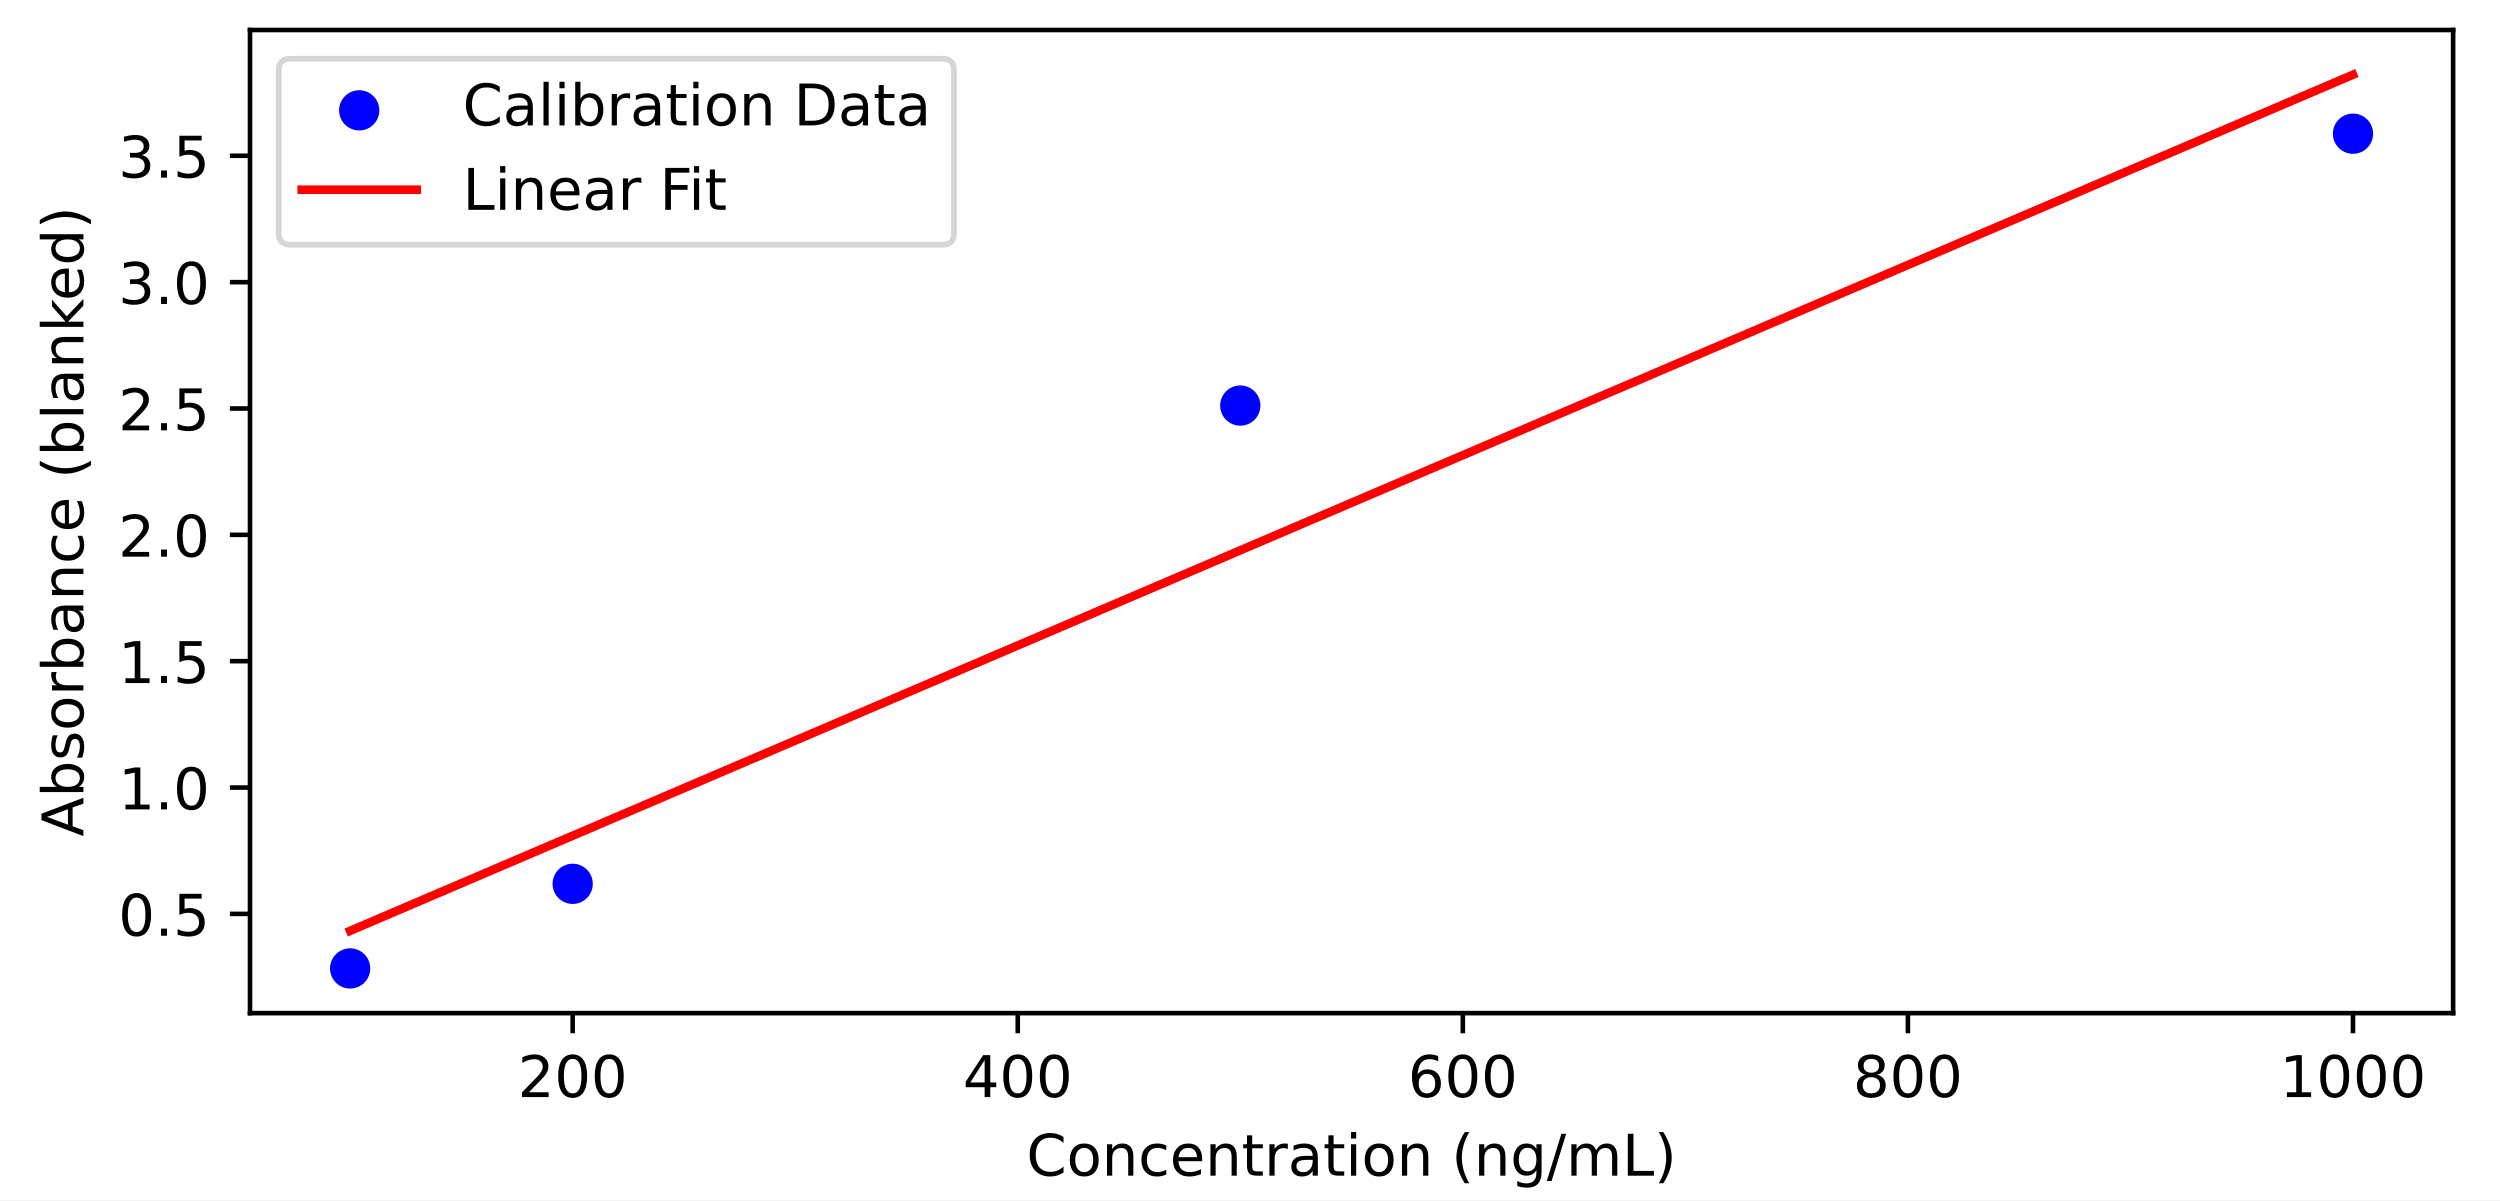
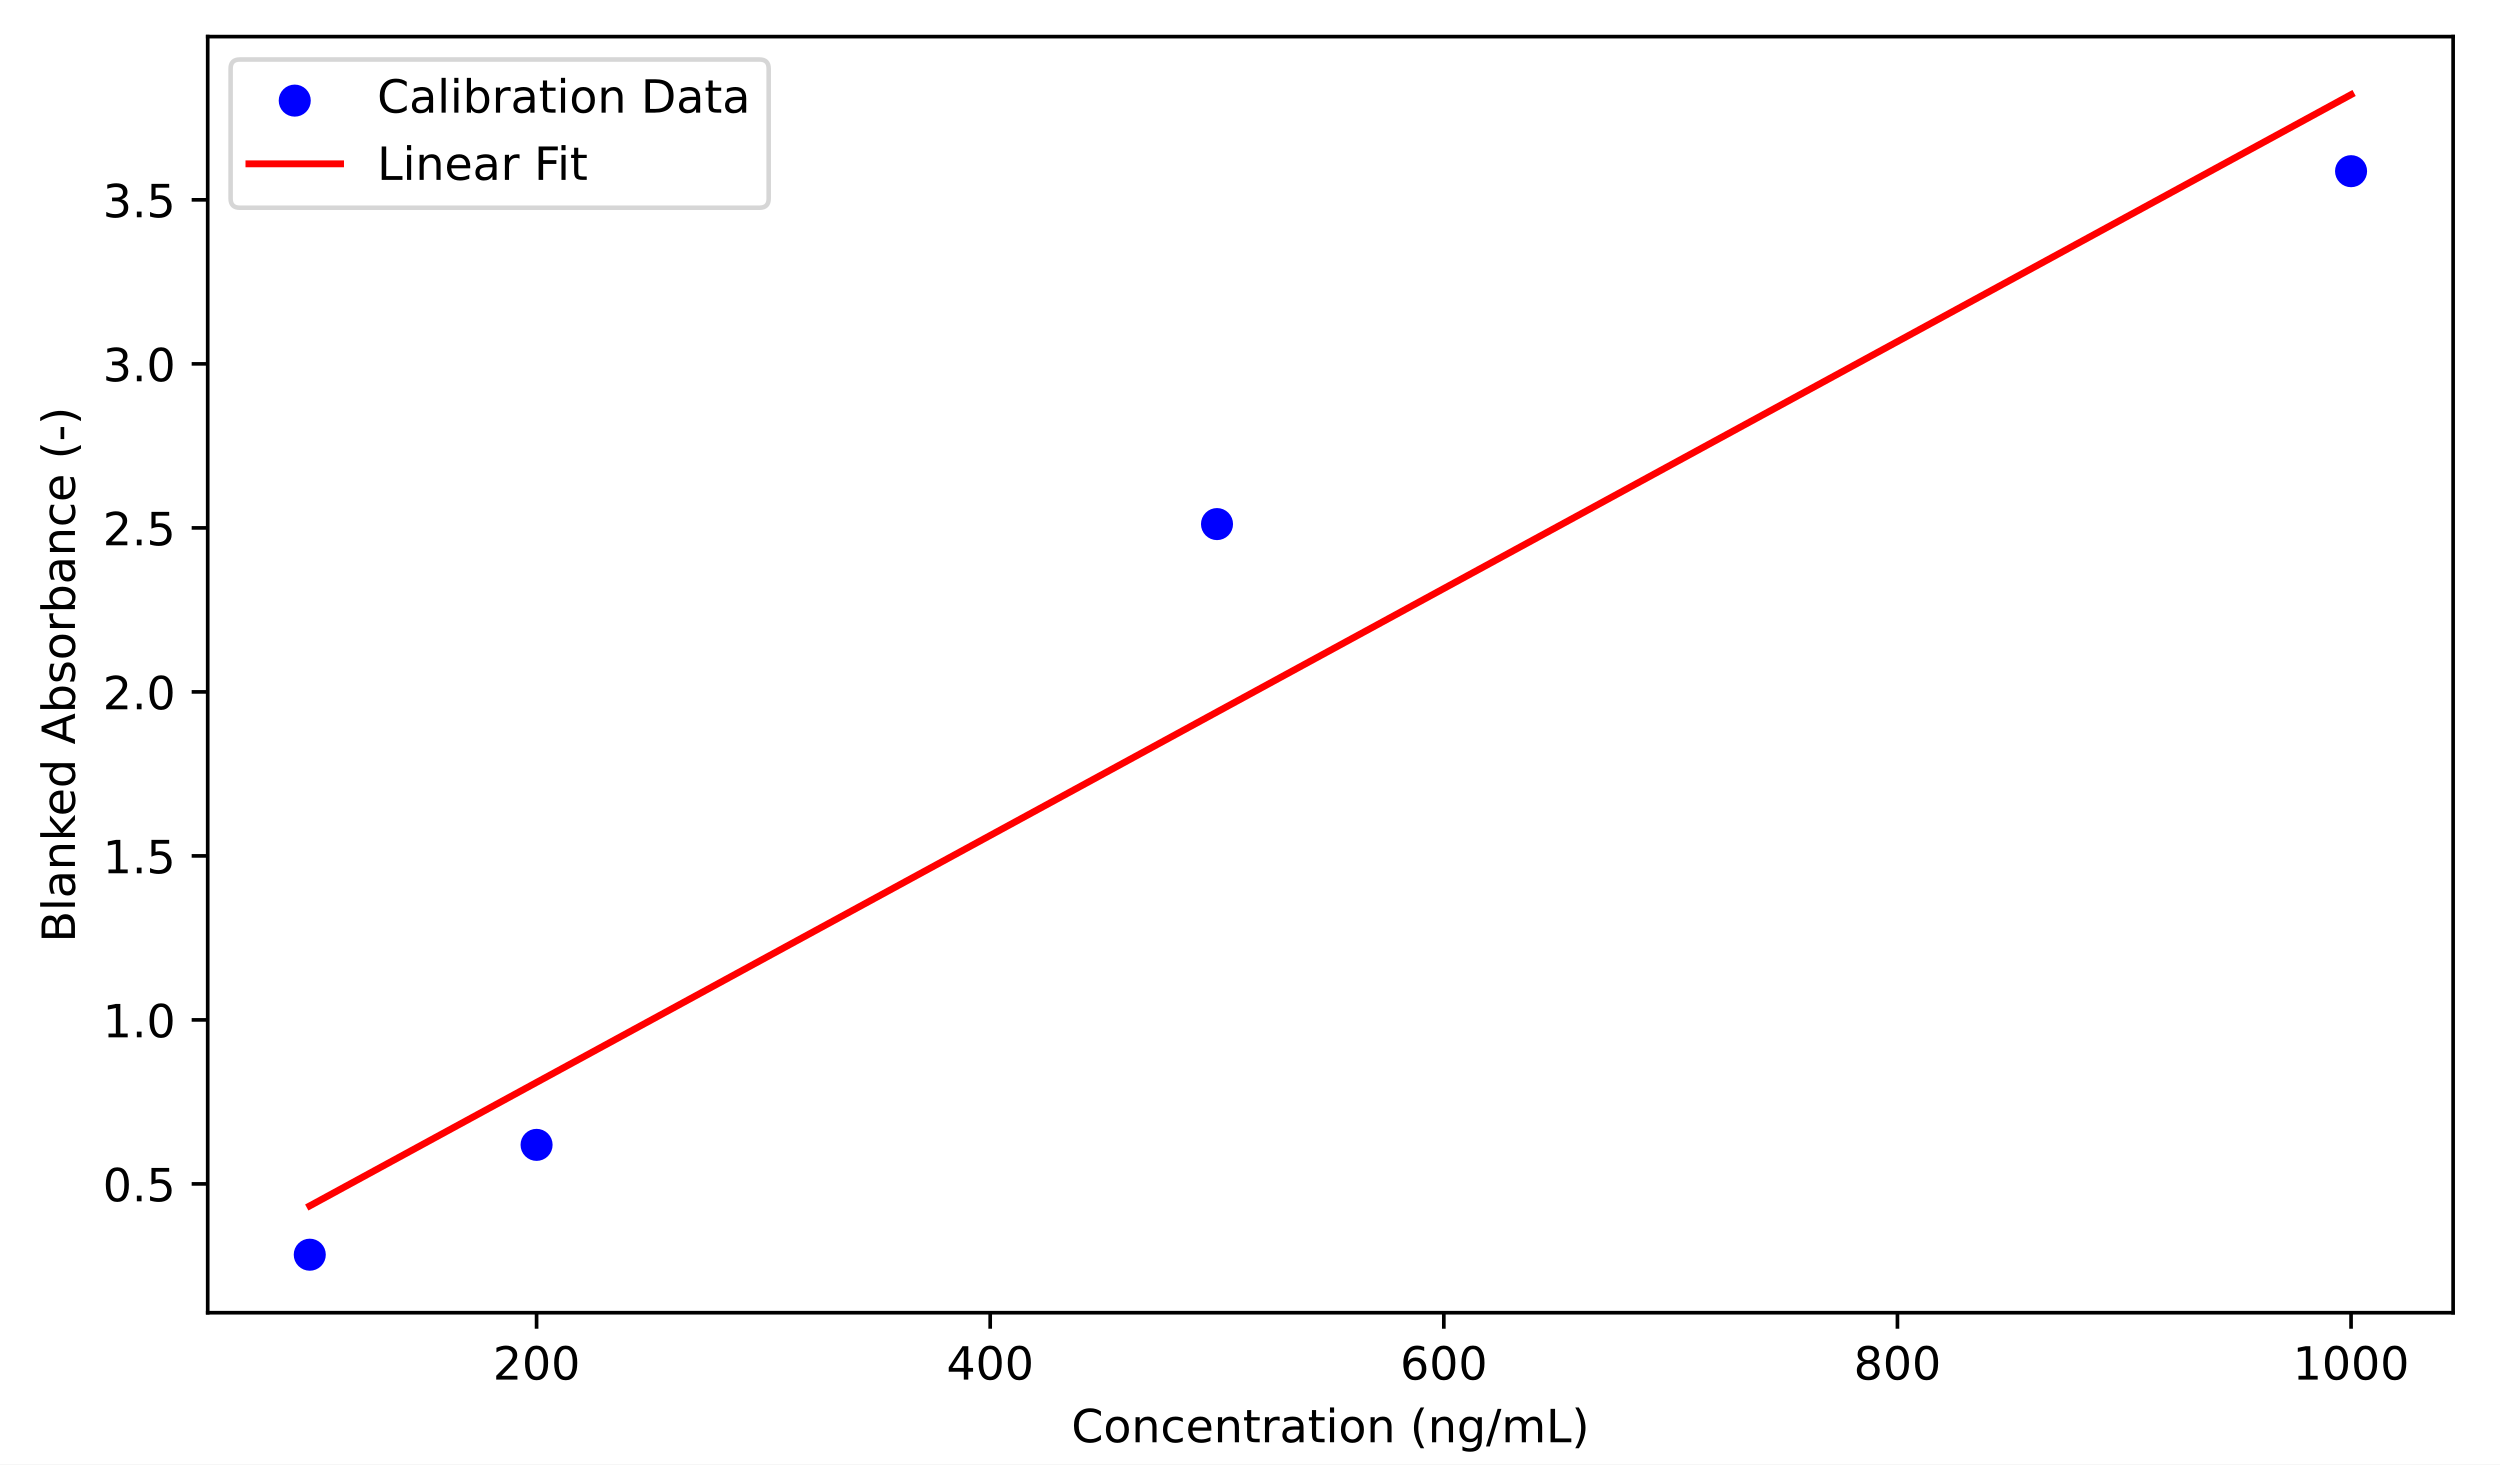
- <svg xmlns="http://www.w3.org/2000/svg" xmlns:xlink="http://www.w3.org/1999/xlink" width="434.88pt" height="208.8pt" viewBox="0 0 434.88 208.8" version="1.1">
+ <svg xmlns="http://www.w3.org/2000/svg" xmlns:xlink="http://www.w3.org/1999/xlink" width="545.76pt" height="319.68pt" viewBox="0 0 545.76 319.68" version="1.1">
  <defs>
    <style type="text/css">*{stroke-linejoin: round; stroke-linecap: butt}</style>
  </defs>
  <g id="figure_1">
    <g id="patch_1">
-       <path d="M 0 208.8  L 434.88 208.8  L 434.88 0  L 0 0  z " style="fill: #ffffff" />
+       <path d="M 0 319.68  L 545.76 319.68  L 545.76 0  L 0 0  z " style="fill: #ffffff" />
    </g>
    <g id="axes_1">
      <g id="patch_2">
-         <path d="M 43.488 176.237  L 426.726 176.237  L 426.726 5.22  L 43.488 5.22  z " style="fill: #ffffff" />
+         <path d="M 45.343 286.57  L 535.527 286.57  L 535.527 7.992  L 45.343 7.992  z " style="fill: #ffffff" />
      </g>
      <g id="PathCollection_1">
        <defs>
-           <path id="ma71c73b370" d="M 0 3  C 0.796 3 1.559 2.684 2.121 2.121  C 2.684 1.559 3 0.796 3 0  C 3 -0.796 2.684 -1.559 2.121 -2.121  C 1.559 -2.684 0.796 -3 0 -3  C -0.796 -3 -1.559 -2.684 -2.121 -2.121  C -2.684 -1.559 -3 -0.796 -3 0  C -3 0.796 -2.684 1.559 -2.121 2.121  C -1.559 2.684 -0.796 3 0 3  z " style="stroke: #0000ff" />
+           <path id="mc9900d77aa" d="M 0 3  C 0.796 3 1.559 2.684 2.121 2.121  C 2.684 1.559 3 0.796 3 0  C 3 -0.796 2.684 -1.559 2.121 -2.121  C 1.559 -2.684 0.796 -3 0 -3  C -0.796 -3 -1.559 -2.684 -2.121 -2.121  C -2.684 -1.559 -3 -0.796 -3 0  C -3 0.796 -2.684 1.559 -2.121 2.121  C -1.559 2.684 -0.796 3 0 3  z " style="stroke: #0000ff" />
        </defs>
-         <g clip-path="url(#p83f3b3604f)">
-           <use xlink:href="#ma71c73b370" x="60.908" y="168.464" style="fill: #0000ff; stroke: #0000ff" />
-           <use xlink:href="#ma71c73b370" x="99.619" y="153.744" style="fill: #0000ff; stroke: #0000ff" />
-           <use xlink:href="#ma71c73b370" x="215.752" y="70.55" style="fill: #0000ff; stroke: #0000ff" />
-           <use xlink:href="#ma71c73b370" x="409.306" y="23.254" style="fill: #0000ff; stroke: #0000ff" />
+         <g clip-path="url(#p4450bff9c7)">
+           <use xlink:href="#mc9900d77aa" x="67.624" y="273.908" style="fill: #0000ff; stroke: #0000ff" />
+           <use xlink:href="#mc9900d77aa" x="117.137" y="249.93" style="fill: #0000ff; stroke: #0000ff" />
+           <use xlink:href="#mc9900d77aa" x="265.678" y="114.41" style="fill: #0000ff; stroke: #0000ff" />
+           <use xlink:href="#mc9900d77aa" x="513.246" y="37.369" style="fill: #0000ff; stroke: #0000ff" />
        </g>
      </g>
      <g id="matplotlib.axis_1">
        <g id="xtick_1">
          <g id="line2d_1">
            <defs>
-               <path id="m58312b5a29" d="M 0 0  L 0 3.5  " style="stroke: #000000; stroke-width: 0.8" />
-             </defs>
-             <g>
-               <use xlink:href="#m58312b5a29" x="99.619" y="176.237" style="stroke: #000000; stroke-width: 0.8" />
+               <path id="mae43cbfb13" d="M 0 0  L 0 3.5  " style="stroke: #000000; stroke-width: 0.8" />
+             </defs>
+             <g>
+               <use xlink:href="#mae43cbfb13" x="117.137" y="286.57" style="stroke: #000000; stroke-width: 0.8" />
            </g>
          </g>
          <g id="text_1">
-             <g transform="translate(90.07507 190.8356) scale(0.1 -0.1)">
+             <g transform="translate(107.5935 301.1687) scale(0.1 -0.1)">
              <defs>
                <path id="DejaVuSans-32" d="M 1228 531  L 3431 531  L 3431 0  L 469 0  L 469 531  Q 828 903 1448 1529  Q 2069 2156 2228 2338  Q 2531 2678 2651 2914  Q 2772 3150 2772 3378  Q 2772 3750 2511 3984  Q 2250 4219 1831 4219  Q 1534 4219 1204 4116  Q 875 4013 500 3803  L 500 4441  Q 881 4594 1212 4672  Q 1544 4750 1819 4750  Q 2544 4750 2975 4387  Q 3406 4025 3406 3419  Q 3406 3131 3298 2873  Q 3191 2616 2906 2266  Q 2828 2175 2409 1742  Q 1991 1309 1228 531  z " transform="scale(0.015625)" />
                <path id="DejaVuSans-30" d="M 2034 4250  Q 1547 4250 1301 3770  Q 1056 3291 1056 2328  Q 1056 1369 1301 889  Q 1547 409 2034 409  Q 2525 409 2770 889  Q 3016 1369 3016 2328  Q 3016 3291 2770 3770  Q 2525 4250 2034 4250  z M 2034 4750  Q 2819 4750 3233 4129  Q 3647 3509 3647 2328  Q 3647 1150 3233 529  Q 2819 -91 2034 -91  Q 1250 -91 836 529  Q 422 1150 422 2328  Q 422 3509 836 4129  Q 1250 4750 2034 4750  z " transform="scale(0.015625)" />
              </defs>
              <use xlink:href="#DejaVuSans-32" />
              <use xlink:href="#DejaVuSans-30" x="63.623" />
              <use xlink:href="#DejaVuSans-30" x="127.246" />
            </g>
          </g>
        </g>
        <g id="xtick_2">
          <g id="line2d_2">
            <g>
-               <use xlink:href="#m58312b5a29" x="177.041" y="176.237" style="stroke: #000000; stroke-width: 0.8" />
+               <use xlink:href="#mae43cbfb13" x="216.164" y="286.57" style="stroke: #000000; stroke-width: 0.8" />
            </g>
          </g>
          <g id="text_2">
-             <g transform="translate(167.4969 190.8356) scale(0.1 -0.1)">
+             <g transform="translate(206.6207 301.1687) scale(0.1 -0.1)">
              <defs>
                <path id="DejaVuSans-34" d="M 2419 4116  L 825 1625  L 2419 1625  L 2419 4116  z M 2253 4666  L 3047 4666  L 3047 1625  L 3713 1625  L 3713 1100  L 3047 1100  L 3047 0  L 2419 0  L 2419 1100  L 313 1100  L 313 1709  L 2253 4666  z " transform="scale(0.015625)" />
              </defs>
              <use xlink:href="#DejaVuSans-34" />
              <use xlink:href="#DejaVuSans-30" x="63.623" />
              <use xlink:href="#DejaVuSans-30" x="127.246" />
            </g>
          </g>
        </g>
        <g id="xtick_3">
          <g id="line2d_3">
            <g>
-               <use xlink:href="#m58312b5a29" x="254.462" y="176.237" style="stroke: #000000; stroke-width: 0.8" />
+               <use xlink:href="#mae43cbfb13" x="315.192" y="286.57" style="stroke: #000000; stroke-width: 0.8" />
            </g>
          </g>
          <g id="text_3">
-             <g transform="translate(244.9187 190.8356) scale(0.1 -0.1)">
+             <g transform="translate(305.6478 301.1687) scale(0.1 -0.1)">
              <defs>
                <path id="DejaVuSans-36" d="M 2113 2584  Q 1688 2584 1439 2293  Q 1191 2003 1191 1497  Q 1191 994 1439 701  Q 1688 409 2113 409  Q 2538 409 2786 701  Q 3034 994 3034 1497  Q 3034 2003 2786 2293  Q 2538 2584 2113 2584  z M 3366 4563  L 3366 3988  Q 3128 4100 2886 4159  Q 2644 4219 2406 4219  Q 1781 4219 1451 3797  Q 1122 3375 1075 2522  Q 1259 2794 1537 2939  Q 1816 3084 2150 3084  Q 2853 3084 3261 2657  Q 3669 2231 3669 1497  Q 3669 778 3244 343  Q 2819 -91 2113 -91  Q 1303 -91 875 529  Q 447 1150 447 2328  Q 447 3434 972 4092  Q 1497 4750 2381 4750  Q 2619 4750 2861 4703  Q 3103 4656 3366 4563  z " transform="scale(0.015625)" />
              </defs>
              <use xlink:href="#DejaVuSans-36" />
              <use xlink:href="#DejaVuSans-30" x="63.623" />
              <use xlink:href="#DejaVuSans-30" x="127.246" />
            </g>
          </g>
        </g>
        <g id="xtick_4">
          <g id="line2d_4">
            <g>
-               <use xlink:href="#m58312b5a29" x="331.884" y="176.237" style="stroke: #000000; stroke-width: 0.8" />
+               <use xlink:href="#mae43cbfb13" x="414.219" y="286.57" style="stroke: #000000; stroke-width: 0.8" />
            </g>
          </g>
          <g id="text_4">
-             <g transform="translate(322.3405 190.8356) scale(0.1 -0.1)">
+             <g transform="translate(404.675 301.1687) scale(0.1 -0.1)">
              <defs>
                <path id="DejaVuSans-38" d="M 2034 2216  Q 1584 2216 1326 1975  Q 1069 1734 1069 1313  Q 1069 891 1326 650  Q 1584 409 2034 409  Q 2484 409 2743 651  Q 3003 894 3003 1313  Q 3003 1734 2745 1975  Q 2488 2216 2034 2216  z M 1403 2484  Q 997 2584 770 2862  Q 544 3141 544 3541  Q 544 4100 942 4425  Q 1341 4750 2034 4750  Q 2731 4750 3128 4425  Q 3525 4100 3525 3541  Q 3525 3141 3298 2862  Q 3072 2584 2669 2484  Q 3125 2378 3379 2068  Q 3634 1759 3634 1313  Q 3634 634 3220 271  Q 2806 -91 2034 -91  Q 1263 -91 848 271  Q 434 634 434 1313  Q 434 1759 690 2068  Q 947 2378 1403 2484  z M 1172 3481  Q 1172 3119 1398 2916  Q 1625 2713 2034 2713  Q 2441 2713 2670 2916  Q 2900 3119 2900 3481  Q 2900 3844 2670 4047  Q 2441 4250 2034 4250  Q 1625 4250 1398 4047  Q 1172 3844 1172 3481  z " transform="scale(0.015625)" />
              </defs>
              <use xlink:href="#DejaVuSans-38" />
              <use xlink:href="#DejaVuSans-30" x="63.623" />
              <use xlink:href="#DejaVuSans-30" x="127.246" />
            </g>
          </g>
        </g>
        <g id="xtick_5">
          <g id="line2d_5">
            <g>
-               <use xlink:href="#m58312b5a29" x="409.306" y="176.237" style="stroke: #000000; stroke-width: 0.8" />
+               <use xlink:href="#mae43cbfb13" x="513.246" y="286.57" style="stroke: #000000; stroke-width: 0.8" />
            </g>
          </g>
          <g id="text_5">
-             <g transform="translate(396.5811 190.8356) scale(0.1 -0.1)">
+             <g transform="translate(500.5209 301.1687) scale(0.1 -0.1)">
              <defs>
                <path id="DejaVuSans-31" d="M 794 531  L 1825 531  L 1825 4091  L 703 3866  L 703 4441  L 1819 4666  L 2450 4666  L 2450 531  L 3481 531  L 3481 0  L 794 0  L 794 531  z " transform="scale(0.015625)" />
              </defs>
              <use xlink:href="#DejaVuSans-31" />
              <use xlink:href="#DejaVuSans-30" x="63.623" />
              <use xlink:href="#DejaVuSans-30" x="127.246" />
              <use xlink:href="#DejaVuSans-30" x="190.869" />
            </g>
          </g>
        </g>
        <g id="text_6">
-           <g transform="translate(178.5617 204.5137) scale(0.1 -0.1)">
+           <g transform="translate(233.8895 314.8468) scale(0.1 -0.1)">
            <defs>
              <path id="DejaVuSans-43" d="M 4122 4306  L 4122 3641  Q 3803 3938 3442 4084  Q 3081 4231 2675 4231  Q 1875 4231 1450 3742  Q 1025 3253 1025 2328  Q 1025 1406 1450 917  Q 1875 428 2675 428  Q 3081 428 3442 575  Q 3803 722 4122 1019  L 4122 359  Q 3791 134 3420 21  Q 3050 -91 2638 -91  Q 1578 -91 968 557  Q 359 1206 359 2328  Q 359 3453 968 4101  Q 1578 4750 2638 4750  Q 3056 4750 3426 4639  Q 3797 4528 4122 4306  z " transform="scale(0.015625)" />
              <path id="DejaVuSans-6f" d="M 1959 3097  Q 1497 3097 1228 2736  Q 959 2375 959 1747  Q 959 1119 1226 758  Q 1494 397 1959 397  Q 2419 397 2687 759  Q 2956 1122 2956 1747  Q 2956 2369 2687 2733  Q 2419 3097 1959 3097  z M 1959 3584  Q 2709 3584 3137 3096  Q 3566 2609 3566 1747  Q 3566 888 3137 398  Q 2709 -91 1959 -91  Q 1206 -91 779 398  Q 353 888 353 1747  Q 353 2609 779 3096  Q 1206 3584 1959 3584  z " transform="scale(0.015625)" />
              <path id="DejaVuSans-6e" d="M 3513 2113  L 3513 0  L 2938 0  L 2938 2094  Q 2938 2591 2744 2837  Q 2550 3084 2163 3084  Q 1697 3084 1428 2787  Q 1159 2491 1159 1978  L 1159 0  L 581 0  L 581 3500  L 1159 3500  L 1159 2956  Q 1366 3272 1645 3428  Q 1925 3584 2291 3584  Q 2894 3584 3203 3211  Q 3513 2838 3513 2113  z " transform="scale(0.015625)" />
              <path id="DejaVuSans-63" d="M 3122 3366  L 3122 2828  Q 2878 2963 2633 3030  Q 2388 3097 2138 3097  Q 1578 3097 1268 2742  Q 959 2388 959 1747  Q 959 1106 1268 751  Q 1578 397 2138 397  Q 2388 397 2633 464  Q 2878 531 3122 666  L 3122 134  Q 2881 22 2623 -34  Q 2366 -91 2075 -91  Q 1284 -91 818 406  Q 353 903 353 1747  Q 353 2603 823 3093  Q 1294 3584 2113 3584  Q 2378 3584 2631 3529  Q 2884 3475 3122 3366  z " transform="scale(0.015625)" />
              <path id="DejaVuSans-65" d="M 3597 1894  L 3597 1613  L 953 1613  Q 991 1019 1311 708  Q 1631 397 2203 397  Q 2534 397 2845 478  Q 3156 559 3463 722  L 3463 178  Q 3153 47 2828 -22  Q 2503 -91 2169 -91  Q 1331 -91 842 396  Q 353 884 353 1716  Q 353 2575 817 3079  Q 1281 3584 2069 3584  Q 2775 3584 3186 3129  Q 3597 2675 3597 1894  z M 3022 2063  Q 3016 2534 2758 2815  Q 2500 3097 2075 3097  Q 1594 3097 1305 2825  Q 1016 2553 972 2059  L 3022 2063  z " transform="scale(0.015625)" />
              <path id="DejaVuSans-74" d="M 1172 4494  L 1172 3500  L 2356 3500  L 2356 3053  L 1172 3053  L 1172 1153  Q 1172 725 1289 603  Q 1406 481 1766 481  L 2356 481  L 2356 0  L 1766 0  Q 1100 0 847 248  Q 594 497 594 1153  L 594 3053  L 172 3053  L 172 3500  L 594 3500  L 594 4494  L 1172 4494  z " transform="scale(0.015625)" />
              <path id="DejaVuSans-72" d="M 2631 2963  Q 2534 3019 2420 3045  Q 2306 3072 2169 3072  Q 1681 3072 1420 2755  Q 1159 2438 1159 1844  L 1159 0  L 581 0  L 581 3500  L 1159 3500  L 1159 2956  Q 1341 3275 1631 3429  Q 1922 3584 2338 3584  Q 2397 3584 2469 3576  Q 2541 3569 2628 3553  L 2631 2963  z " transform="scale(0.015625)" />
              <path id="DejaVuSans-61" d="M 2194 1759  Q 1497 1759 1228 1600  Q 959 1441 959 1056  Q 959 750 1161 570  Q 1363 391 1709 391  Q 2188 391 2477 730  Q 2766 1069 2766 1631  L 2766 1759  L 2194 1759  z M 3341 1997  L 3341 0  L 2766 0  L 2766 531  Q 2569 213 2275 61  Q 1981 -91 1556 -91  Q 1019 -91 701 211  Q 384 513 384 1019  Q 384 1609 779 1909  Q 1175 2209 1959 2209  L 2766 2209  L 2766 2266  Q 2766 2663 2505 2880  Q 2244 3097 1772 3097  Q 1472 3097 1187 3025  Q 903 2953 641 2809  L 641 3341  Q 956 3463 1253 3523  Q 1550 3584 1831 3584  Q 2591 3584 2966 3190  Q 3341 2797 3341 1997  z " transform="scale(0.015625)" />
              <path id="DejaVuSans-69" d="M 603 3500  L 1178 3500  L 1178 0  L 603 0  L 603 3500  z M 603 4863  L 1178 4863  L 1178 4134  L 603 4134  L 603 4863  z " transform="scale(0.015625)" />
              <path id="DejaVuSans-20" transform="scale(0.015625)" />
              <path id="DejaVuSans-28" d="M 1984 4856  Q 1566 4138 1362 3434  Q 1159 2731 1159 2009  Q 1159 1288 1364 580  Q 1569 -128 1984 -844  L 1484 -844  Q 1016 -109 783 600  Q 550 1309 550 2009  Q 550 2706 781 3412  Q 1013 4119 1484 4856  L 1984 4856  z " transform="scale(0.015625)" />
              <path id="DejaVuSans-67" d="M 2906 1791  Q 2906 2416 2648 2759  Q 2391 3103 1925 3103  Q 1463 3103 1205 2759  Q 947 2416 947 1791  Q 947 1169 1205 825  Q 1463 481 1925 481  Q 2391 481 2648 825  Q 2906 1169 2906 1791  z M 3481 434  Q 3481 -459 3084 -895  Q 2688 -1331 1869 -1331  Q 1566 -1331 1297 -1286  Q 1028 -1241 775 -1147  L 775 -588  Q 1028 -725 1275 -790  Q 1522 -856 1778 -856  Q 2344 -856 2625 -561  Q 2906 -266 2906 331  L 2906 616  Q 2728 306 2450 153  Q 2172 0 1784 0  Q 1141 0 747 490  Q 353 981 353 1791  Q 353 2603 747 3093  Q 1141 3584 1784 3584  Q 2172 3584 2450 3431  Q 2728 3278 2906 2969  L 2906 3500  L 3481 3500  L 3481 434  z " transform="scale(0.015625)" />
              <path id="DejaVuSans-2f" d="M 1625 4666  L 2156 4666  L 531 -594  L 0 -594  L 1625 4666  z " transform="scale(0.015625)" />
              <path id="DejaVuSans-6d" d="M 3328 2828  Q 3544 3216 3844 3400  Q 4144 3584 4550 3584  Q 5097 3584 5394 3201  Q 5691 2819 5691 2113  L 5691 0  L 5113 0  L 5113 2094  Q 5113 2597 4934 2840  Q 4756 3084 4391 3084  Q 3944 3084 3684 2787  Q 3425 2491 3425 1978  L 3425 0  L 2847 0  L 2847 2094  Q 2847 2600 2669 2842  Q 2491 3084 2119 3084  Q 1678 3084 1418 2786  Q 1159 2488 1159 1978  L 1159 0  L 581 0  L 581 3500  L 1159 3500  L 1159 2956  Q 1356 3278 1631 3431  Q 1906 3584 2284 3584  Q 2666 3584 2933 3390  Q 3200 3197 3328 2828  z " transform="scale(0.015625)" />
              <path id="DejaVuSans-4c" d="M 628 4666  L 1259 4666  L 1259 531  L 3531 531  L 3531 0  L 628 0  L 628 4666  z " transform="scale(0.015625)" />
              <path id="DejaVuSans-29" d="M 513 4856  L 1013 4856  Q 1481 4119 1714 3412  Q 1947 2706 1947 2009  Q 1947 1309 1714 600  Q 1481 -109 1013 -844  L 513 -844  Q 928 -128 1133 580  Q 1338 1288 1338 2009  Q 1338 2731 1133 3434  Q 928 4138 513 4856  z " transform="scale(0.015625)" />
            </defs>
            <use xlink:href="#DejaVuSans-43" />
            <use xlink:href="#DejaVuSans-6f" x="69.824" />
            <use xlink:href="#DejaVuSans-6e" x="131.006" />
            <use xlink:href="#DejaVuSans-63" x="194.385" />
            <use xlink:href="#DejaVuSans-65" x="249.365" />
            <use xlink:href="#DejaVuSans-6e" x="310.889" />
            <use xlink:href="#DejaVuSans-74" x="374.268" />
            <use xlink:href="#DejaVuSans-72" x="413.477" />
            <use xlink:href="#DejaVuSans-61" x="454.59" />
            <use xlink:href="#DejaVuSans-74" x="515.869" />
            <use xlink:href="#DejaVuSans-69" x="555.078" />
            <use xlink:href="#DejaVuSans-6f" x="582.861" />
            <use xlink:href="#DejaVuSans-6e" x="644.043" />
            <use xlink:href="#DejaVuSans-20" x="707.422" />
            <use xlink:href="#DejaVuSans-28" x="739.209" />
            <use xlink:href="#DejaVuSans-6e" x="778.223" />
            <use xlink:href="#DejaVuSans-67" x="841.602" />
            <use xlink:href="#DejaVuSans-2f" x="905.078" />
            <use xlink:href="#DejaVuSans-6d" x="938.77" />
            <use xlink:href="#DejaVuSans-4c" x="1036.182" />
            <use xlink:href="#DejaVuSans-29" x="1091.895" />
          </g>
        </g>
      </g>
      <g id="matplotlib.axis_2">
        <g id="ytick_1">
          <g id="line2d_6">
            <defs>
-               <path id="m715f44d935" d="M 0 0  L -3.5 0  " style="stroke: #000000; stroke-width: 0.8" />
-             </defs>
-             <g>
-               <use xlink:href="#m715f44d935" x="43.488" y="158.975" style="stroke: #000000; stroke-width: 0.8" />
+               <path id="m82133e0b9b" d="M 0 0  L -3.5 0  " style="stroke: #000000; stroke-width: 0.8" />
+             </defs>
+             <g>
+               <use xlink:href="#m82133e0b9b" x="45.343" y="258.451" style="stroke: #000000; stroke-width: 0.8" />
            </g>
          </g>
          <g id="text_7">
-             <g transform="translate(20.58488 162.7743) scale(0.1 -0.1)">
+             <g transform="translate(22.43949 262.2505) scale(0.1 -0.1)">
              <defs>
                <path id="DejaVuSans-2e" d="M 684 794  L 1344 794  L 1344 0  L 684 0  L 684 794  z " transform="scale(0.015625)" />
                <path id="DejaVuSans-35" d="M 691 4666  L 3169 4666  L 3169 4134  L 1269 4134  L 1269 2991  Q 1406 3038 1543 3061  Q 1681 3084 1819 3084  Q 2600 3084 3056 2656  Q 3513 2228 3513 1497  Q 3513 744 3044 326  Q 2575 -91 1722 -91  Q 1428 -91 1123 -41  Q 819 9 494 109  L 494 744  Q 775 591 1075 516  Q 1375 441 1709 441  Q 2250 441 2565 725  Q 2881 1009 2881 1497  Q 2881 1984 2565 2268  Q 2250 2553 1709 2553  Q 1456 2553 1204 2497  Q 953 2441 691 2322  L 691 4666  z " transform="scale(0.015625)" />
              </defs>
              <use xlink:href="#DejaVuSans-30" />
              <use xlink:href="#DejaVuSans-2e" x="63.623" />
              <use xlink:href="#DejaVuSans-35" x="95.41" />
            </g>
          </g>
        </g>
        <g id="ytick_2">
          <g id="line2d_7">
            <g>
-               <use xlink:href="#m715f44d935" x="43.488" y="136.996" style="stroke: #000000; stroke-width: 0.8" />
+               <use xlink:href="#m82133e0b9b" x="45.343" y="222.648" style="stroke: #000000; stroke-width: 0.8" />
            </g>
          </g>
          <g id="text_8">
-             <g transform="translate(20.58488 140.7949) scale(0.1 -0.1)">
+             <g transform="translate(22.43949 226.4471) scale(0.1 -0.1)">
              <use xlink:href="#DejaVuSans-31" />
              <use xlink:href="#DejaVuSans-2e" x="63.623" />
              <use xlink:href="#DejaVuSans-30" x="95.41" />
            </g>
          </g>
        </g>
        <g id="ytick_3">
          <g id="line2d_8">
            <g>
-               <use xlink:href="#m715f44d935" x="43.488" y="115.016" style="stroke: #000000; stroke-width: 0.8" />
+               <use xlink:href="#m82133e0b9b" x="45.343" y="186.844" style="stroke: #000000; stroke-width: 0.8" />
            </g>
          </g>
          <g id="text_9">
-             <g transform="translate(20.58488 118.8154) scale(0.1 -0.1)">
+             <g transform="translate(22.43949 190.6436) scale(0.1 -0.1)">
              <use xlink:href="#DejaVuSans-31" />
              <use xlink:href="#DejaVuSans-2e" x="63.623" />
              <use xlink:href="#DejaVuSans-35" x="95.41" />
            </g>
          </g>
        </g>
        <g id="ytick_4">
          <g id="line2d_9">
            <g>
-               <use xlink:href="#m715f44d935" x="43.488" y="93.037" style="stroke: #000000; stroke-width: 0.8" />
+               <use xlink:href="#m82133e0b9b" x="45.343" y="151.041" style="stroke: #000000; stroke-width: 0.8" />
            </g>
          </g>
          <g id="text_10">
-             <g transform="translate(20.58488 96.83594) scale(0.1 -0.1)">
+             <g transform="translate(22.43949 154.8402) scale(0.1 -0.1)">
              <use xlink:href="#DejaVuSans-32" />
              <use xlink:href="#DejaVuSans-2e" x="63.623" />
              <use xlink:href="#DejaVuSans-30" x="95.41" />
            </g>
          </g>
        </g>
        <g id="ytick_5">
          <g id="line2d_10">
            <g>
-               <use xlink:href="#m715f44d935" x="43.488" y="71.057" style="stroke: #000000; stroke-width: 0.8" />
+               <use xlink:href="#m82133e0b9b" x="45.343" y="115.238" style="stroke: #000000; stroke-width: 0.8" />
            </g>
          </g>
          <g id="text_11">
-             <g transform="translate(20.58488 74.85647) scale(0.1 -0.1)">
+             <g transform="translate(22.43949 119.0368) scale(0.1 -0.1)">
              <use xlink:href="#DejaVuSans-32" />
              <use xlink:href="#DejaVuSans-2e" x="63.623" />
              <use xlink:href="#DejaVuSans-35" x="95.41" />
            </g>
          </g>
        </g>
        <g id="ytick_6">
          <g id="line2d_11">
            <g>
-               <use xlink:href="#m715f44d935" x="43.488" y="49.078" style="stroke: #000000; stroke-width: 0.8" />
+               <use xlink:href="#m82133e0b9b" x="45.343" y="79.434" style="stroke: #000000; stroke-width: 0.8" />
            </g>
          </g>
          <g id="text_12">
-             <g transform="translate(20.58488 52.87701) scale(0.1 -0.1)">
+             <g transform="translate(22.43949 83.23335) scale(0.1 -0.1)">
              <defs>
                <path id="DejaVuSans-33" d="M 2597 2516  Q 3050 2419 3304 2112  Q 3559 1806 3559 1356  Q 3559 666 3084 287  Q 2609 -91 1734 -91  Q 1441 -91 1130 -33  Q 819 25 488 141  L 488 750  Q 750 597 1062 519  Q 1375 441 1716 441  Q 2309 441 2620 675  Q 2931 909 2931 1356  Q 2931 1769 2642 2001  Q 2353 2234 1838 2234  L 1294 2234  L 1294 2753  L 1863 2753  Q 2328 2753 2575 2939  Q 2822 3125 2822 3475  Q 2822 3834 2567 4026  Q 2313 4219 1838 4219  Q 1578 4219 1281 4162  Q 984 4106 628 3988  L 628 4550  Q 988 4650 1302 4700  Q 1616 4750 1894 4750  Q 2613 4750 3031 4423  Q 3450 4097 3450 3541  Q 3450 3153 3228 2886  Q 3006 2619 2597 2516  z " transform="scale(0.015625)" />
              </defs>
              <use xlink:href="#DejaVuSans-33" />
              <use xlink:href="#DejaVuSans-2e" x="63.623" />
              <use xlink:href="#DejaVuSans-30" x="95.41" />
            </g>
          </g>
        </g>
        <g id="ytick_7">
          <g id="line2d_12">
            <g>
-               <use xlink:href="#m715f44d935" x="43.488" y="27.098" style="stroke: #000000; stroke-width: 0.8" />
+               <use xlink:href="#m82133e0b9b" x="45.343" y="43.631" style="stroke: #000000; stroke-width: 0.8" />
            </g>
          </g>
          <g id="text_13">
-             <g transform="translate(20.58488 30.89755) scale(0.1 -0.1)">
+             <g transform="translate(22.43949 47.42992) scale(0.1 -0.1)">
              <use xlink:href="#DejaVuSans-33" />
              <use xlink:href="#DejaVuSans-2e" x="63.623" />
              <use xlink:href="#DejaVuSans-35" x="95.41" />
            </g>
          </g>
        </g>
        <g id="text_14">
-           <g transform="translate(14.50519 145.527) rotate(-90) scale(0.1 -0.1)">
-             <defs>
+           <g transform="translate(16.3598 205.7288) rotate(-90) scale(0.1 -0.1)">
+             <defs>
+               <path id="DejaVuSans-42" d="M 1259 2228  L 1259 519  L 2272 519  Q 2781 519 3026 730  Q 3272 941 3272 1375  Q 3272 1813 3026 2020  Q 2781 2228 2272 2228  L 1259 2228  z M 1259 4147  L 1259 2741  L 2194 2741  Q 2656 2741 2882 2914  Q 3109 3088 3109 3444  Q 3109 3797 2882 3972  Q 2656 4147 2194 4147  L 1259 4147  z M 628 4666  L 2241 4666  Q 2963 4666 3353 4366  Q 3744 4066 3744 3513  Q 3744 3084 3544 2831  Q 3344 2578 2956 2516  Q 3422 2416 3680 2098  Q 3938 1781 3938 1306  Q 3938 681 3513 340  Q 3088 0 2303 0  L 628 0  L 628 4666  z " transform="scale(0.015625)" />
+               <path id="DejaVuSans-6c" d="M 603 4863  L 1178 4863  L 1178 0  L 603 0  L 603 4863  z " transform="scale(0.015625)" />
+               <path id="DejaVuSans-6b" d="M 581 4863  L 1159 4863  L 1159 1991  L 2875 3500  L 3609 3500  L 1753 1863  L 3688 0  L 2938 0  L 1159 1709  L 1159 0  L 581 0  L 581 4863  z " transform="scale(0.015625)" />
+               <path id="DejaVuSans-64" d="M 2906 2969  L 2906 4863  L 3481 4863  L 3481 0  L 2906 0  L 2906 525  Q 2725 213 2448 61  Q 2172 -91 1784 -91  Q 1150 -91 751 415  Q 353 922 353 1747  Q 353 2572 751 3078  Q 1150 3584 1784 3584  Q 2172 3584 2448 3432  Q 2725 3281 2906 2969  z M 947 1747  Q 947 1113 1208 752  Q 1469 391 1925 391  Q 2381 391 2643 752  Q 2906 1113 2906 1747  Q 2906 2381 2643 2742  Q 2381 3103 1925 3103  Q 1469 3103 1208 2742  Q 947 2381 947 1747  z " transform="scale(0.015625)" />
              <path id="DejaVuSans-41" d="M 2188 4044  L 1331 1722  L 3047 1722  L 2188 4044  z M 1831 4666  L 2547 4666  L 4325 0  L 3669 0  L 3244 1197  L 1141 1197  L 716 0  L 50 0  L 1831 4666  z " transform="scale(0.015625)" />
              <path id="DejaVuSans-62" d="M 3116 1747  Q 3116 2381 2855 2742  Q 2594 3103 2138 3103  Q 1681 3103 1420 2742  Q 1159 2381 1159 1747  Q 1159 1113 1420 752  Q 1681 391 2138 391  Q 2594 391 2855 752  Q 3116 1113 3116 1747  z M 1159 2969  Q 1341 3281 1617 3432  Q 1894 3584 2278 3584  Q 2916 3584 3314 3078  Q 3713 2572 3713 1747  Q 3713 922 3314 415  Q 2916 -91 2278 -91  Q 1894 -91 1617 61  Q 1341 213 1159 525  L 1159 0  L 581 0  L 581 4863  L 1159 4863  L 1159 2969  z " transform="scale(0.015625)" />
              <path id="DejaVuSans-73" d="M 2834 3397  L 2834 2853  Q 2591 2978 2328 3040  Q 2066 3103 1784 3103  Q 1356 3103 1142 2972  Q 928 2841 928 2578  Q 928 2378 1081 2264  Q 1234 2150 1697 2047  L 1894 2003  Q 2506 1872 2764 1633  Q 3022 1394 3022 966  Q 3022 478 2636 193  Q 2250 -91 1575 -91  Q 1294 -91 989 -36  Q 684 19 347 128  L 347 722  Q 666 556 975 473  Q 1284 391 1588 391  Q 1994 391 2212 530  Q 2431 669 2431 922  Q 2431 1156 2273 1281  Q 2116 1406 1581 1522  L 1381 1569  Q 847 1681 609 1914  Q 372 2147 372 2553  Q 372 3047 722 3315  Q 1072 3584 1716 3584  Q 2034 3584 2315 3537  Q 2597 3491 2834 3397  z " transform="scale(0.015625)" />
-               <path id="DejaVuSans-6c" d="M 603 4863  L 1178 4863  L 1178 0  L 603 0  L 603 4863  z " transform="scale(0.015625)" />
-               <path id="DejaVuSans-6b" d="M 581 4863  L 1159 4863  L 1159 1991  L 2875 3500  L 3609 3500  L 1753 1863  L 3688 0  L 2938 0  L 1159 1709  L 1159 0  L 581 0  L 581 4863  z " transform="scale(0.015625)" />
-               <path id="DejaVuSans-64" d="M 2906 2969  L 2906 4863  L 3481 4863  L 3481 0  L 2906 0  L 2906 525  Q 2725 213 2448 61  Q 2172 -91 1784 -91  Q 1150 -91 751 415  Q 353 922 353 1747  Q 353 2572 751 3078  Q 1150 3584 1784 3584  Q 2172 3584 2448 3432  Q 2725 3281 2906 2969  z M 947 1747  Q 947 1113 1208 752  Q 1469 391 1925 391  Q 2381 391 2643 752  Q 2906 1113 2906 1747  Q 2906 2381 2643 2742  Q 2381 3103 1925 3103  Q 1469 3103 1208 2742  Q 947 2381 947 1747  z " transform="scale(0.015625)" />
-             </defs>
-             <use xlink:href="#DejaVuSans-41" />
-             <use xlink:href="#DejaVuSans-62" x="68.408" />
-             <use xlink:href="#DejaVuSans-73" x="131.885" />
-             <use xlink:href="#DejaVuSans-6f" x="183.984" />
-             <use xlink:href="#DejaVuSans-72" x="245.166" />
-             <use xlink:href="#DejaVuSans-62" x="286.279" />
-             <use xlink:href="#DejaVuSans-61" x="349.756" />
-             <use xlink:href="#DejaVuSans-6e" x="411.035" />
-             <use xlink:href="#DejaVuSans-63" x="474.414" />
-             <use xlink:href="#DejaVuSans-65" x="529.395" />
-             <use xlink:href="#DejaVuSans-20" x="590.918" />
-             <use xlink:href="#DejaVuSans-28" x="622.705" />
-             <use xlink:href="#DejaVuSans-62" x="661.719" />
-             <use xlink:href="#DejaVuSans-6c" x="725.195" />
-             <use xlink:href="#DejaVuSans-61" x="752.979" />
-             <use xlink:href="#DejaVuSans-6e" x="814.258" />
-             <use xlink:href="#DejaVuSans-6b" x="877.637" />
-             <use xlink:href="#DejaVuSans-65" x="931.922" />
-             <use xlink:href="#DejaVuSans-64" x="993.445" />
-             <use xlink:href="#DejaVuSans-29" x="1056.922" />
+               <path id="DejaVuSans-2d" d="M 313 2009  L 1997 2009  L 1997 1497  L 313 1497  L 313 2009  z " transform="scale(0.015625)" />
+             </defs>
+             <use xlink:href="#DejaVuSans-42" />
+             <use xlink:href="#DejaVuSans-6c" x="68.604" />
+             <use xlink:href="#DejaVuSans-61" x="96.387" />
+             <use xlink:href="#DejaVuSans-6e" x="157.666" />
+             <use xlink:href="#DejaVuSans-6b" x="221.045" />
+             <use xlink:href="#DejaVuSans-65" x="275.33" />
+             <use xlink:href="#DejaVuSans-64" x="336.854" />
+             <use xlink:href="#DejaVuSans-20" x="400.33" />
+             <use xlink:href="#DejaVuSans-41" x="432.117" />
+             <use xlink:href="#DejaVuSans-62" x="500.525" />
+             <use xlink:href="#DejaVuSans-73" x="564.002" />
+             <use xlink:href="#DejaVuSans-6f" x="616.102" />
+             <use xlink:href="#DejaVuSans-72" x="677.283" />
+             <use xlink:href="#DejaVuSans-62" x="718.396" />
+             <use xlink:href="#DejaVuSans-61" x="781.873" />
+             <use xlink:href="#DejaVuSans-6e" x="843.152" />
+             <use xlink:href="#DejaVuSans-63" x="906.531" />
+             <use xlink:href="#DejaVuSans-65" x="961.512" />
+             <use xlink:href="#DejaVuSans-20" x="1023.035" />
+             <use xlink:href="#DejaVuSans-28" x="1054.822" />
+             <use xlink:href="#DejaVuSans-2d" x="1093.836" />
+             <use xlink:href="#DejaVuSans-29" x="1129.92" />
          </g>
        </g>
      </g>
      <g id="line2d_13">
-         <path d="M 60.908 161.918  L 99.619 145.371  L 215.752 95.729  L 409.306 12.994  " clip-path="url(#p83f3b3604f)" style="fill: none; stroke: #ff0000; stroke-width: 1.5; stroke-linecap: square" />
+         <path d="M 67.624 263.245  L 117.137 236.29  L 265.678 155.427  L 513.246 20.655  " clip-path="url(#p4450bff9c7)" style="fill: none; stroke: #ff0000; stroke-width: 1.5; stroke-linecap: square" />
      </g>
      <g id="patch_3">
-         <path d="M 43.488 176.237  L 43.488 5.22  " style="fill: none; stroke: #000000; stroke-width: 0.8; stroke-linejoin: miter; stroke-linecap: square" />
+         <path d="M 45.343 286.57  L 45.343 7.992  " style="fill: none; stroke: #000000; stroke-width: 0.8; stroke-linejoin: miter; stroke-linecap: square" />
      </g>
      <g id="patch_4">
-         <path d="M 426.726 176.237  L 426.726 5.22  " style="fill: none; stroke: #000000; stroke-width: 0.8; stroke-linejoin: miter; stroke-linecap: square" />
+         <path d="M 535.527 286.57  L 535.527 7.992  " style="fill: none; stroke: #000000; stroke-width: 0.8; stroke-linejoin: miter; stroke-linecap: square" />
      </g>
      <g id="patch_5">
-         <path d="M 43.488 176.237  L 426.726 176.237  " style="fill: none; stroke: #000000; stroke-width: 0.8; stroke-linejoin: miter; stroke-linecap: square" />
+         <path d="M 45.343 286.57  L 535.527 286.57  " style="fill: none; stroke: #000000; stroke-width: 0.8; stroke-linejoin: miter; stroke-linecap: square" />
      </g>
      <g id="patch_6">
-         <path d="M 43.488 5.22  L 426.726 5.22  " style="fill: none; stroke: #000000; stroke-width: 0.8; stroke-linejoin: miter; stroke-linecap: square" />
+         <path d="M 45.343 7.992  L 535.527 7.992  " style="fill: none; stroke: #000000; stroke-width: 0.8; stroke-linejoin: miter; stroke-linecap: square" />
      </g>
      <g id="legend_1">
        <g id="patch_7">
-           <path d="M 50.488 42.576  L 163.952 42.576  Q 165.952 42.576 165.952 40.576  L 165.952 12.22  Q 165.952 10.22 163.952 10.22  L 50.488 10.22  Q 48.488 10.22 48.488 12.22  L 48.488 40.576  Q 48.488 42.576 50.488 42.576  z " style="fill: #ffffff; opacity: 0.8; stroke: #cccccc; stroke-linejoin: miter" />
+           <path d="M 52.343 45.348  L 165.807 45.348  Q 167.807 45.348 167.807 43.348  L 167.807 14.992  Q 167.807 12.992 165.807 12.992  L 52.343 12.992  Q 50.343 12.992 50.343 14.992  L 50.343 43.348  Q 50.343 45.348 52.343 45.348  z " style="fill: #ffffff; opacity: 0.8; stroke: #cccccc; stroke-linejoin: miter" />
        </g>
        <g id="PathCollection_2">
          <g>
-             <use xlink:href="#ma71c73b370" x="62.488" y="19.193" style="fill: #0000ff; stroke: #0000ff" />
+             <use xlink:href="#mc9900d77aa" x="64.343" y="21.965" style="fill: #0000ff; stroke: #0000ff" />
          </g>
        </g>
        <g id="text_15">
-           <g transform="translate(80.488 21.81844) scale(0.1 -0.1)">
+           <g transform="translate(82.34261 24.59044) scale(0.1 -0.1)">
            <defs>
              <path id="DejaVuSans-44" d="M 1259 4147  L 1259 519  L 2022 519  Q 2988 519 3436 956  Q 3884 1394 3884 2338  Q 3884 3275 3436 3711  Q 2988 4147 2022 4147  L 1259 4147  z M 628 4666  L 1925 4666  Q 3281 4666 3915 4102  Q 4550 3538 4550 2338  Q 4550 1131 3912 565  Q 3275 0 1925 0  L 628 0  L 628 4666  z " transform="scale(0.015625)" />
            </defs>
            <use xlink:href="#DejaVuSans-43" />
            <use xlink:href="#DejaVuSans-61" x="69.824" />
            <use xlink:href="#DejaVuSans-6c" x="131.104" />
            <use xlink:href="#DejaVuSans-69" x="158.887" />
            <use xlink:href="#DejaVuSans-62" x="186.67" />
            <use xlink:href="#DejaVuSans-72" x="250.146" />
            <use xlink:href="#DejaVuSans-61" x="291.26" />
            <use xlink:href="#DejaVuSans-74" x="352.539" />
            <use xlink:href="#DejaVuSans-69" x="391.748" />
            <use xlink:href="#DejaVuSans-6f" x="419.531" />
            <use xlink:href="#DejaVuSans-6e" x="480.713" />
            <use xlink:href="#DejaVuSans-20" x="544.092" />
            <use xlink:href="#DejaVuSans-44" x="575.879" />
            <use xlink:href="#DejaVuSans-61" x="652.881" />
            <use xlink:href="#DejaVuSans-74" x="714.16" />
            <use xlink:href="#DejaVuSans-61" x="753.369" />
          </g>
        </g>
        <g id="line2d_14">
-           <path d="M 52.488 32.997  L 62.488 32.997  L 72.488 32.997  " style="fill: none; stroke: #ff0000; stroke-width: 1.5; stroke-linecap: square" />
+           <path d="M 54.343 35.769  L 64.343 35.769  L 74.343 35.769  " style="fill: none; stroke: #ff0000; stroke-width: 1.5; stroke-linecap: square" />
        </g>
        <g id="text_16">
-           <g transform="translate(80.488 36.49656) scale(0.1 -0.1)">
+           <g transform="translate(82.34261 39.26856) scale(0.1 -0.1)">
            <defs>
              <path id="DejaVuSans-46" d="M 628 4666  L 3309 4666  L 3309 4134  L 1259 4134  L 1259 2759  L 3109 2759  L 3109 2228  L 1259 2228  L 1259 0  L 628 0  L 628 4666  z " transform="scale(0.015625)" />
            </defs>
            <use xlink:href="#DejaVuSans-4c" />
            <use xlink:href="#DejaVuSans-69" x="55.713" />
            <use xlink:href="#DejaVuSans-6e" x="83.496" />
            <use xlink:href="#DejaVuSans-65" x="146.875" />
            <use xlink:href="#DejaVuSans-61" x="208.398" />
            <use xlink:href="#DejaVuSans-72" x="269.678" />
            <use xlink:href="#DejaVuSans-20" x="310.791" />
            <use xlink:href="#DejaVuSans-46" x="342.578" />
            <use xlink:href="#DejaVuSans-69" x="392.848" />
            <use xlink:href="#DejaVuSans-74" x="420.631" />
          </g>
        </g>
      </g>
    </g>
  </g>
  <defs>
-     <clipPath id="p83f3b3604f">
-       <rect x="43.488" y="5.22" width="383.238" height="171.017" />
+     <clipPath id="p4450bff9c7">
+       <rect x="45.343" y="7.992" width="490.184" height="278.578" />
    </clipPath>
  </defs>
</svg>
